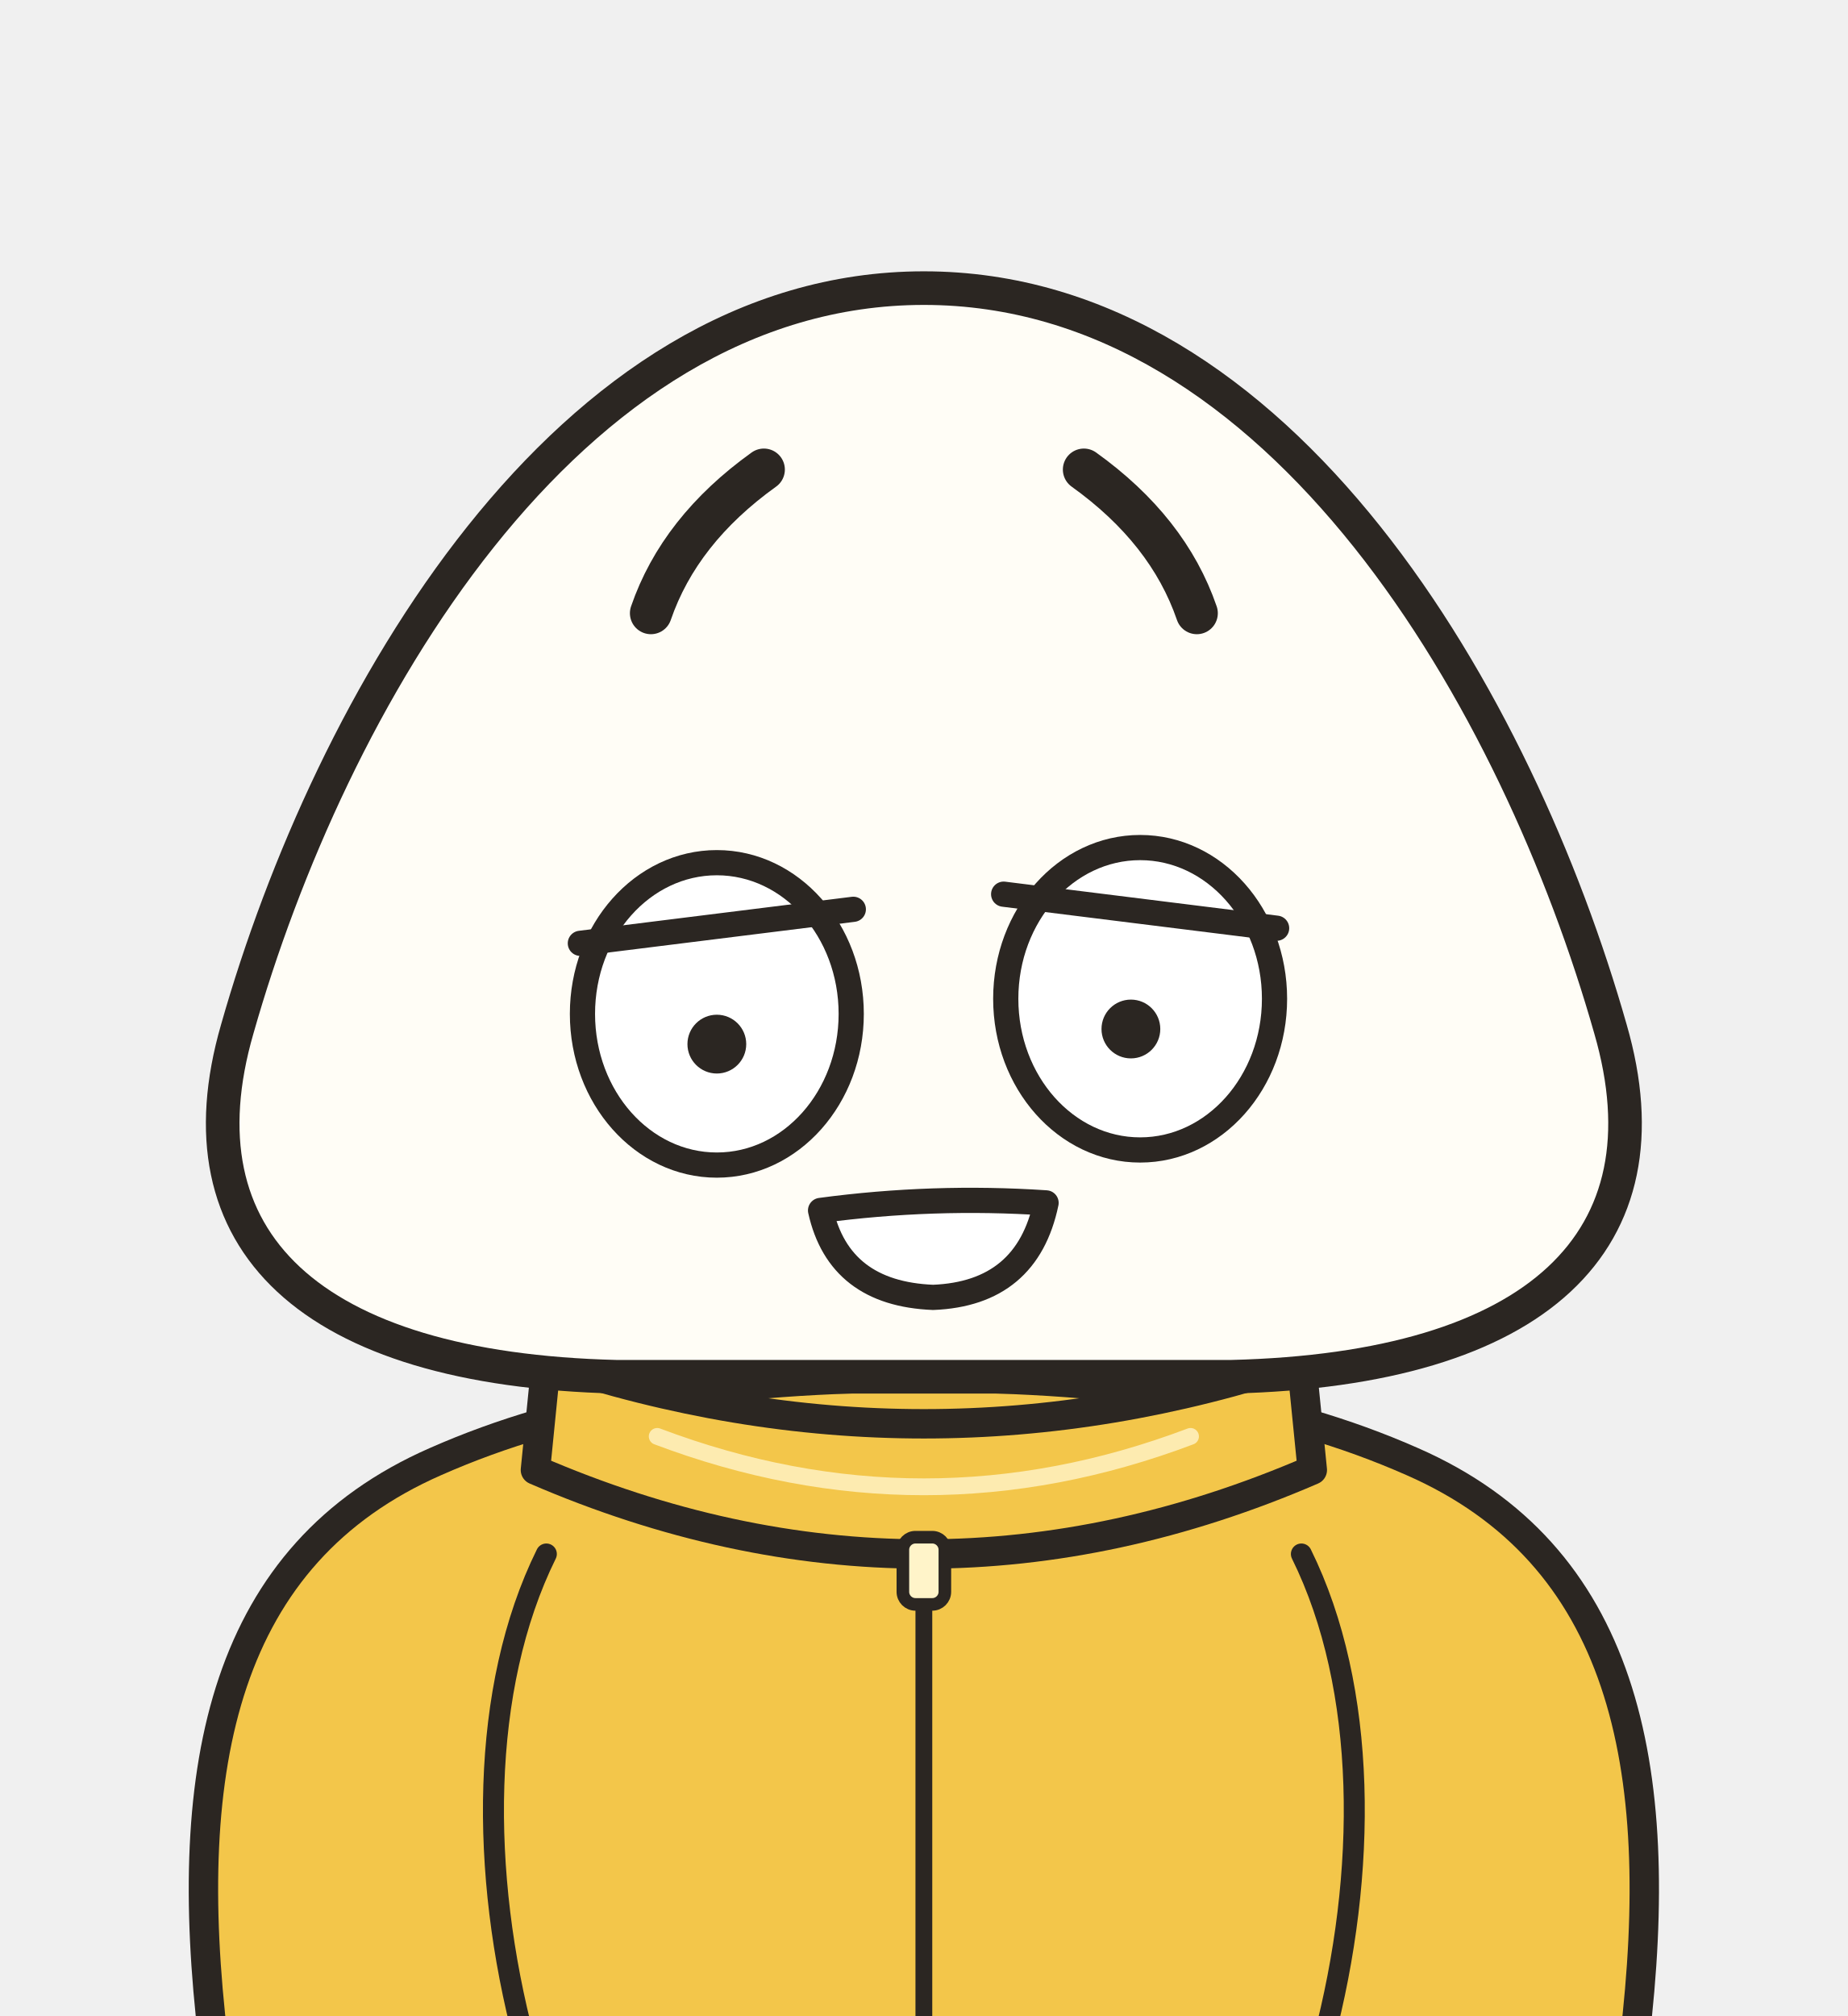
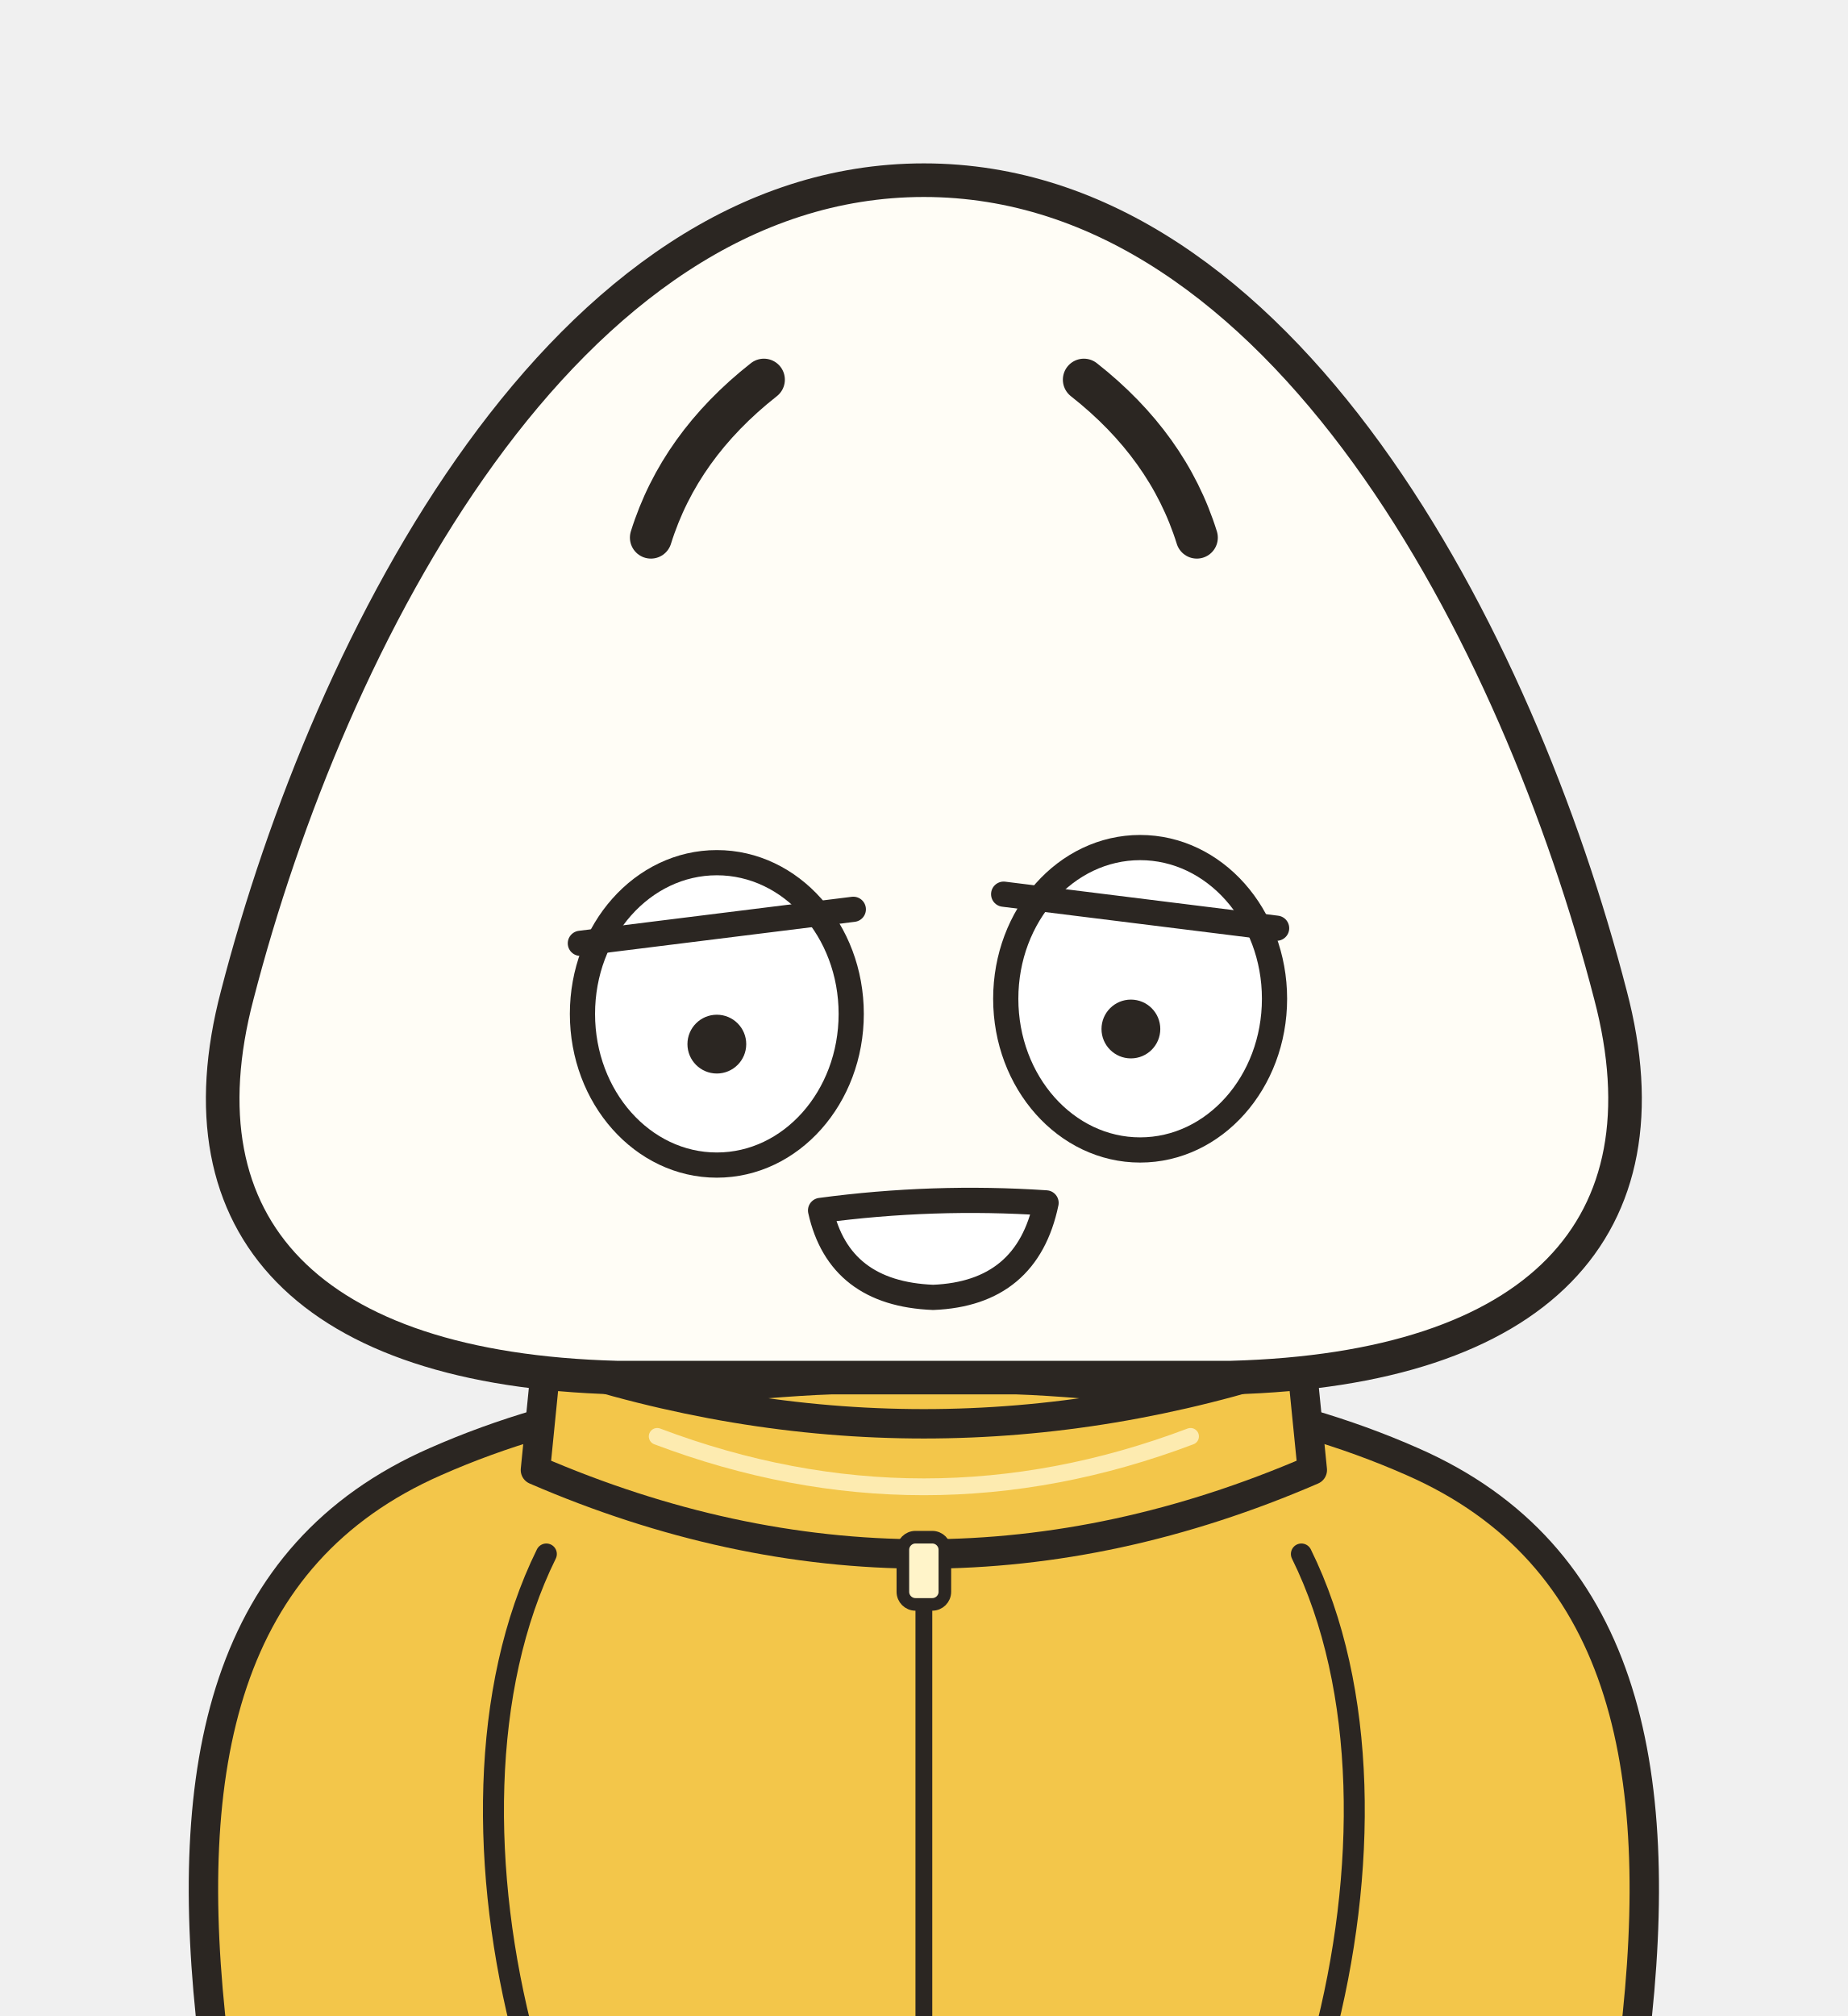
<svg xmlns="http://www.w3.org/2000/svg" viewBox="-40 0 440 480" width="440" height="480" role="img" aria-label="ソネ">
  <g stroke="#2b2622" stroke-linejoin="round" stroke-linecap="round">
    <path d="M10.8 486.0 C2.9 420.0 13.5 370.0 63.7 348.0 C95.4 334.0 132.4 328.0 180.0 328.0 C227.6 328.0 264.6 334.0 296.3 348.0 C346.5 370.0 357.1 420.0 349.2 486.0 Z" fill="#f3c64a" stroke-width="7" />
    <path d="M90.1 370.0 C74.3 402.0 74.3 446.0 84.9 486.0 M269.9 370.0 C285.7 402.0 285.7 446.0 275.1 486.0" fill="none" stroke-width="5" />
    <path d="M180.0 370.0 V486.0" fill="none" stroke-width="4" />
    <path d="M90.1 324.0 Q180.0 354.0 269.9 324.0 L272.5 350.0 Q180.0 390.0 87.5 350.0 Z" fill="#f3c64a" stroke-width="7" />
  </g>
  <path d="M116.5 342.0 Q180.0 366.0 243.5 342.0" fill="none" stroke="#fff4c9" stroke-width="4" stroke-linecap="round" opacity="0.8" />
  <rect x="175" y="366" width="10" height="16" rx="3" fill="#fff4c9" stroke="#2b2622" stroke-width="3" />
-   <path d="M180.0 68.6 C265.4 68.6 321.5 167.6 343.5 245.0 C358.1 295.4 326.4 326.0 253.2 327.8 H106.8 C33.6 326.0 1.9 295.4 16.5 245.0 C38.5 167.6 94.6 68.6 180.0 68.6 Z" fill="#fffdf6" stroke="#2b2622" stroke-width="8" stroke-linejoin="round" />
-   <path d="M115.0 146.0 Q121.8 126.2 141.9 111.8 M218.1 111.8 Q238.2 126.2 245.0 146.0" fill="none" stroke="#2b2622" stroke-width="10" stroke-linecap="round" />
+   <path d="M180.0 42.9 C265.4 42.9 321.5 151.8 343.5 236.9 C358.1 292.3 326.4 326.0 253.2 328.0 H106.8 C33.6 326.0 1.9 292.3 16.5 236.9 C38.5 151.8 94.6 42.9 180.0 42.9 Z" fill="#fffdf6" stroke="#2b2622" stroke-width="8" stroke-linejoin="round" />
+   <path d="M115.0 128.0 Q121.8 106.2 141.9 90.4 M218.1 90.4 Q238.2 106.2 245.0 128.0" fill="none" stroke="#2b2622" stroke-width="10" stroke-linecap="round" />
  <ellipse cx="130.7" cy="241.4" rx="32" ry="36" fill="#fff" stroke="#2b2622" stroke-width="6" />
  <ellipse cx="231.5" cy="237.8" rx="32" ry="36" fill="#fff" stroke="#2b2622" stroke-width="6" />
  <path d="M98.2 224.6 L163.2 216.5" fill="none" stroke="#2b2622" stroke-width="6" stroke-linecap="round" />
  <path d="M199.0 212.9 L264.0 221.0" fill="none" stroke="#2b2622" stroke-width="6" stroke-linecap="round" />
  <circle cx="130.7" cy="248.6" r="7" fill="#2b2622" />
  <circle cx="229.3" cy="245.0" r="7" fill="#2b2622" />
  <path d="M155.4 288.2 Q182.2 284.6 209.1 286.4 Q204.6 308.0 182.2 308.9 Q159.8 308.0 155.4 288.2 Z" fill="#fff" stroke="#2b2622" stroke-width="6" stroke-linejoin="round" />
</svg>
